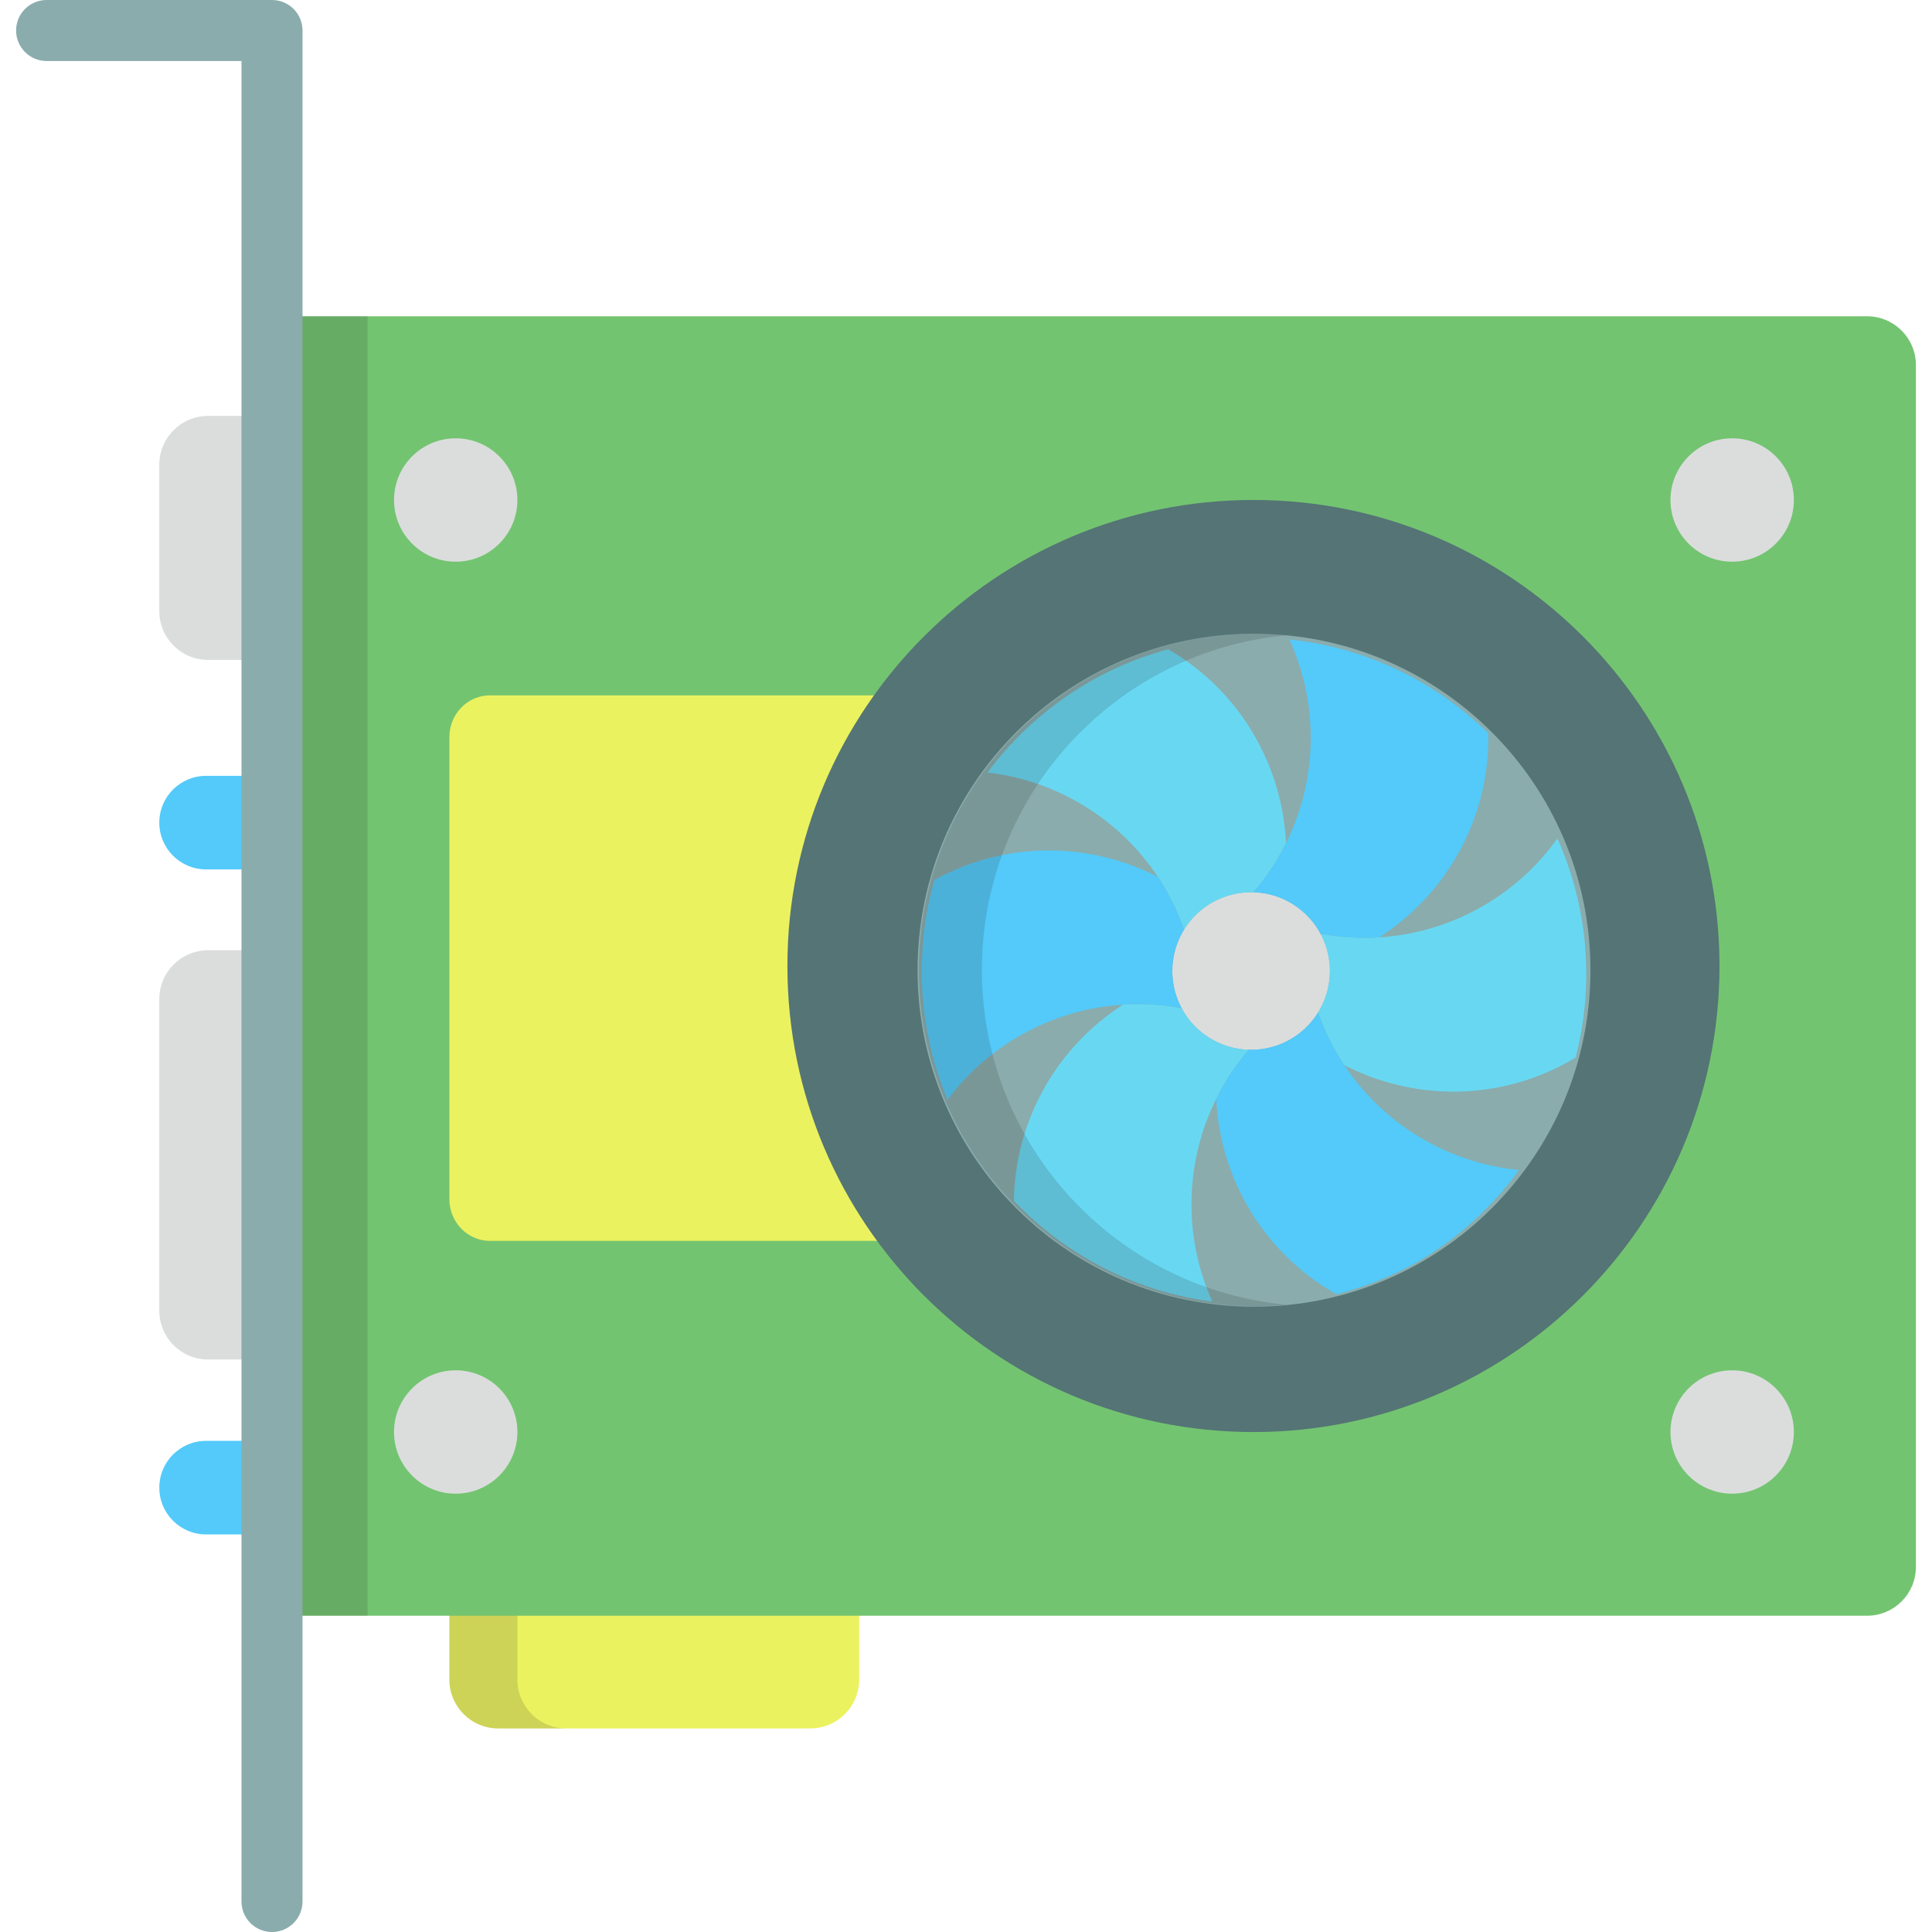
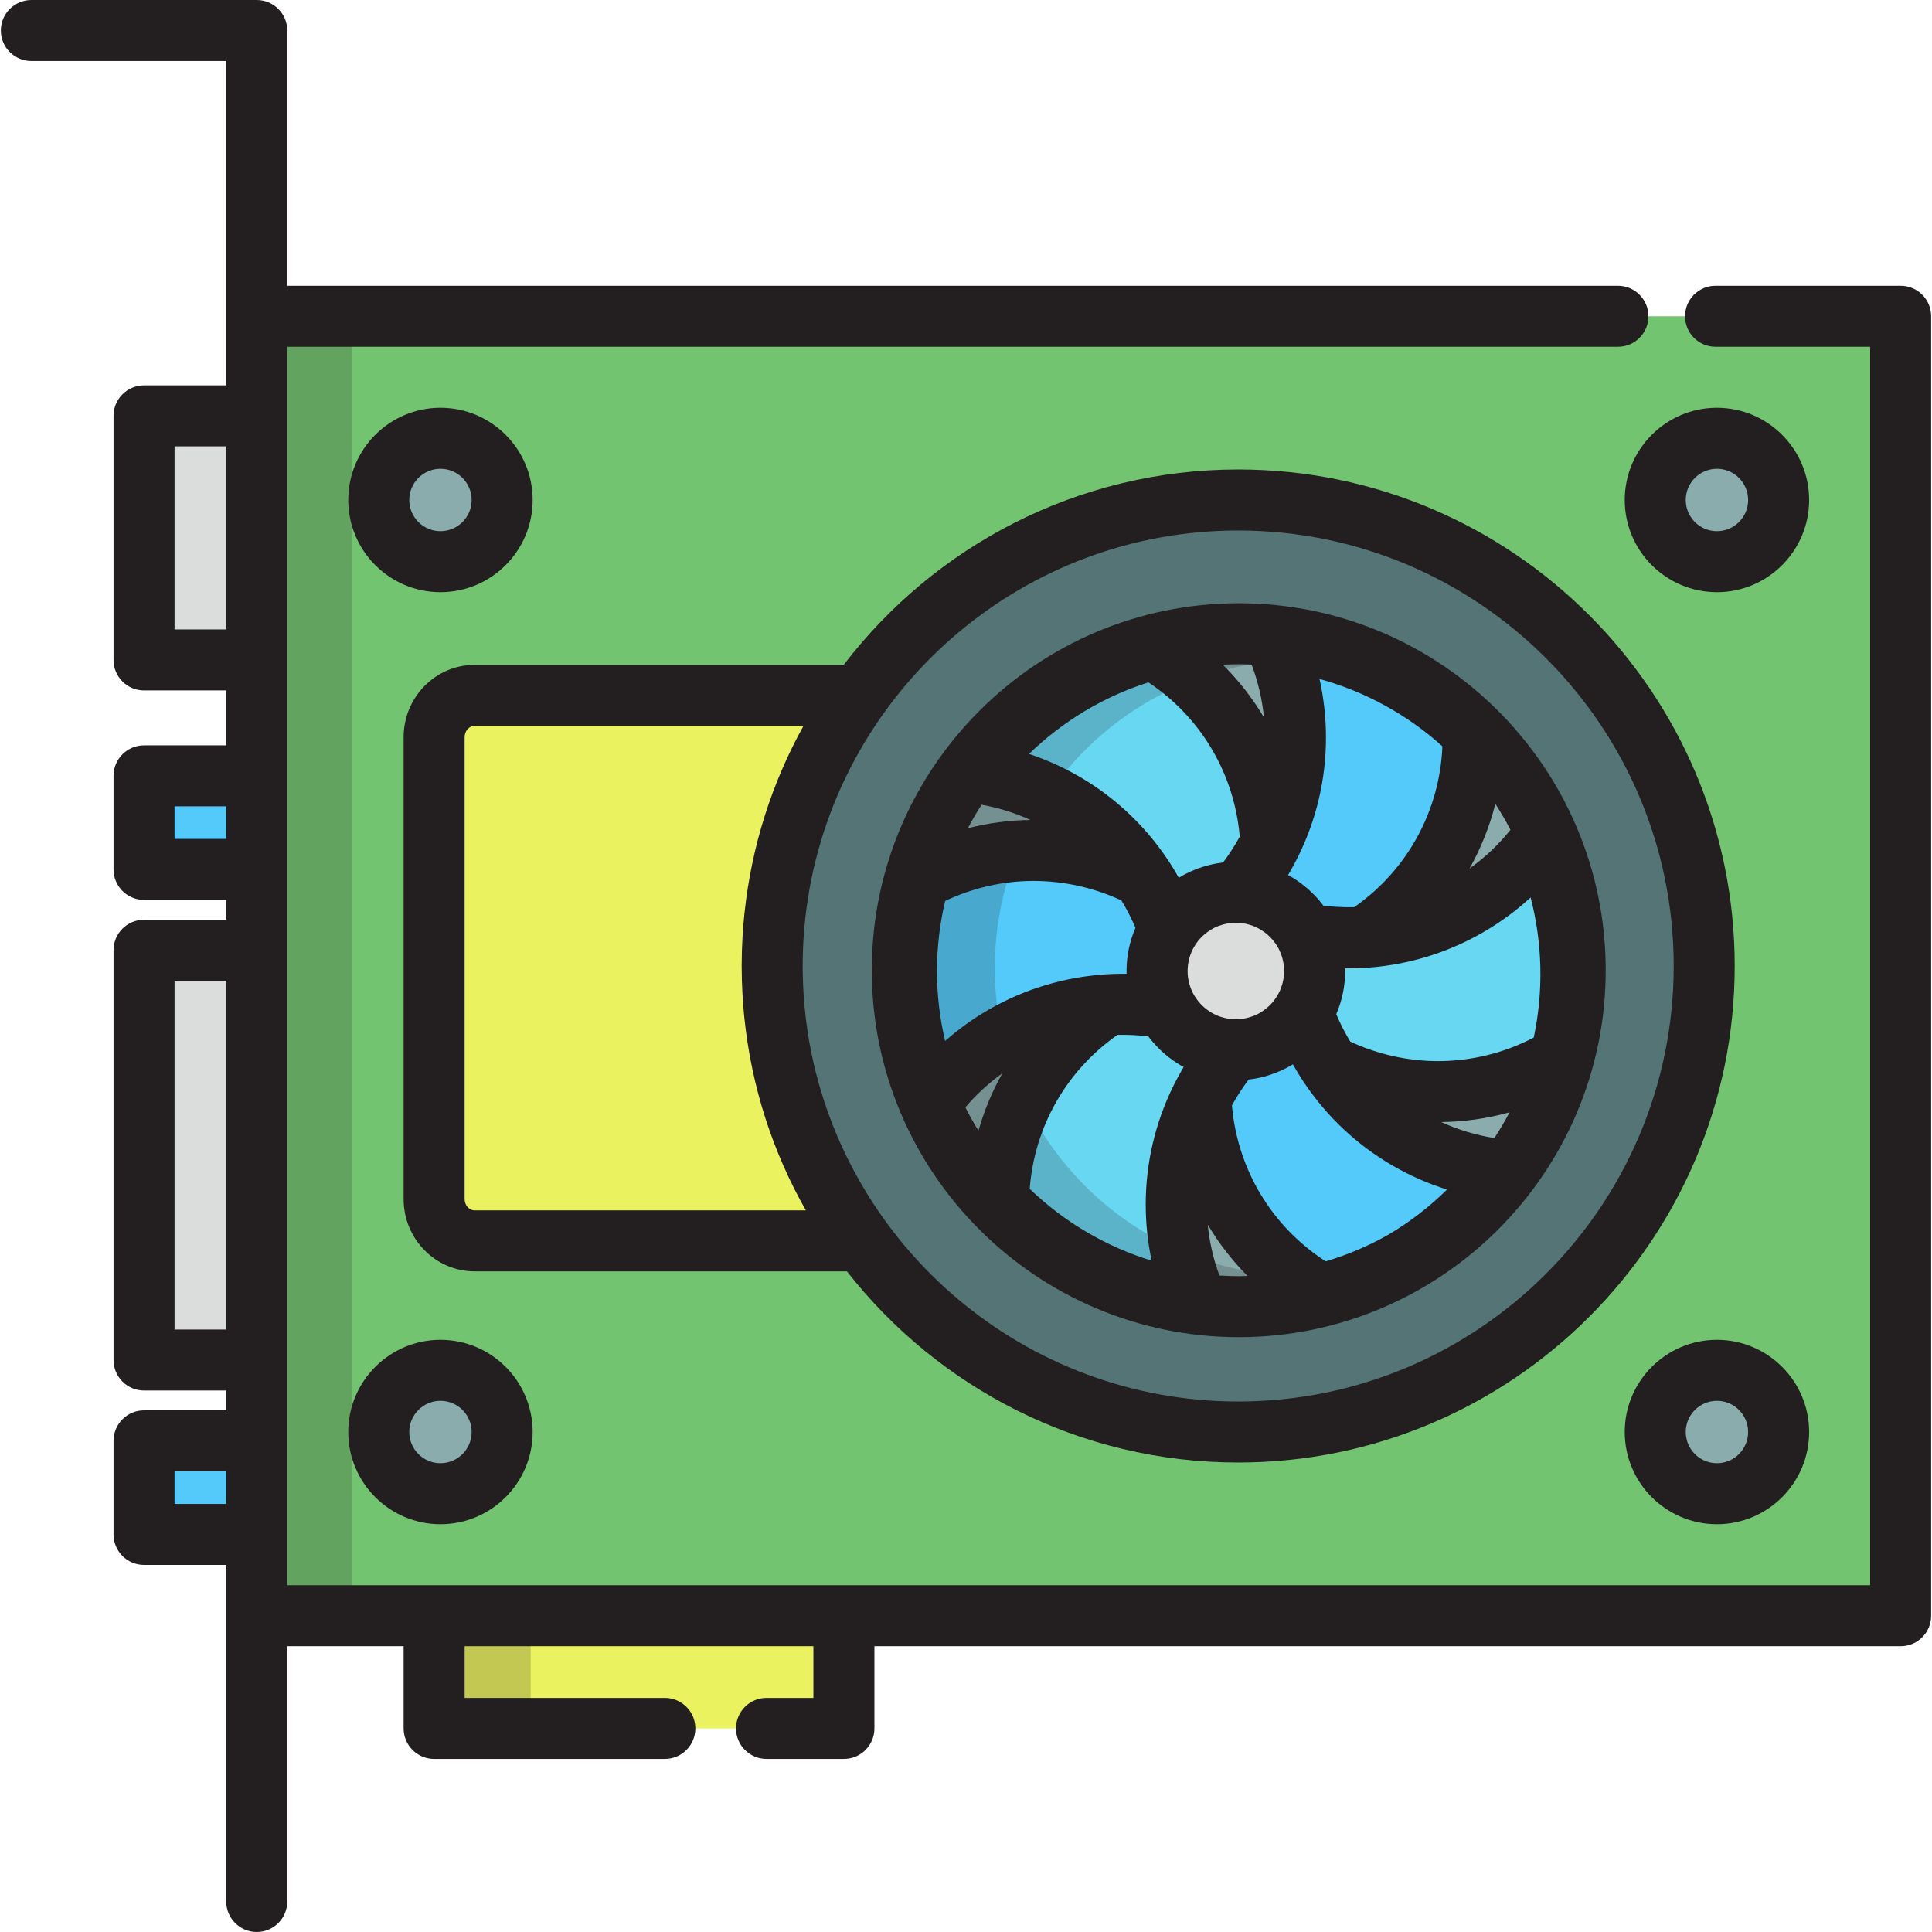
<svg xmlns="http://www.w3.org/2000/svg" version="1.1" id="Layer_1" viewBox="0 0 512 512" xml:space="preserve">
+   <polyline style="fill:#73C470;" points="454.641,83.815 503.692,83.815 503.692,428.185 68.039,428.185 68.039,83.815   428.769,83.815 " />
+   <circle style="fill:#547475;" cx="328.133" cy="256" r="123.494" />
+   <circle style="fill:#8AACAD;" cx="328.284" cy="257.11" r="89.163" />
+   <circle style="fill:#DBDDDD;" cx="327.518" cy="257.326" r="20.882" />
+   <path style="fill:#68D8F2;" d="M309.75,246.363c4.038-6.546,11.152-10.106,18.381-9.899c3.391-3.944,6.293-8.32,8.632-13.025  c-0.994-20.59-12.078-40.265-31.217-51.383c-19.415,5.243-36.202,16.952-47.895,32.668c8.29,0.954,16.526,3.571,24.213,8.01  C295.418,220.557,304.953,232.666,309.75,246.363z" />
+   <path style="fill:#53CAF9;" d="M266.064,274.565c13.553-7.827,28.809-10.029,43.067-7.336c-3.651-6.769-3.177-14.71,0.619-20.867  c-1.72-4.91-4.059-9.611-6.964-13.989c-18.044-9.287-40.209-9.657-59.211,0.844c-2.178,7.667-3.346,15.757-3.346,24.114  c0,12.085,2.443,23.61,6.854,34.111C252.047,284.775,258.409,278.983,266.064,274.565z" />
+   <path style="fill:#68D8F2;" d="M326.893,278.197c-7.686-0.224-14.326-4.604-17.762-10.969c-5.111-0.967-10.351-1.29-15.596-0.964  c-17.141,11.03-28.566,30.158-28.878,51.981c13.635,14.298,32.008,24.039,52.572,26.681c-3.539-7.863-5.518-16.581-5.518-25.765  C311.712,303.511,317.432,289.2,326.893,278.197z" />
+   <path style="fill:#53CAF9;" d="M373.161,301.929c-13.553-7.826-23.089-19.935-27.886-33.63c-4.038,6.546-11.152,10.107-18.381,9.899  c-3.391,3.944-6.293,8.32-8.632,13.025c0.996,20.643,12.135,40.368,31.362,51.471c0.168,0.098,0.338,0.191,0.51,0.286  c7.657-1.929,14.918-4.863,21.635-8.65c10.269-6.017,19.431-14.169,26.739-24.266C389.835,309.225,381.199,306.569,373.161,301.929z  " />
+   <path style="fill:#68D8F2;" d="M413.513,280.258c4.861-18.855,3.549-39.312-4.835-58.046c-5.061,7.093-11.678,13.244-19.718,17.886  c-13.551,7.826-28.807,10.028-43.065,7.335c3.649,6.769,3.177,14.709-0.619,20.867c1.72,4.91,4.059,9.611,6.964,13.989  c18.377,9.457,41.028,9.676,60.256-1.426C412.839,280.665,413.175,280.462,413.513,280.258z" />
+   <path style="fill:#53CAF9;" d="M361.489,248.395c17.381-11.184,28.893-30.693,28.893-52.897c0-0.396-0.007-0.789-0.015-1.184  c-13.897-13.635-32.27-22.728-52.684-24.836c3.611,7.929,5.63,16.736,5.63,26.019c0,15.651-5.72,29.962-15.181,40.965  c7.686,0.223,14.326,4.603,17.762,10.969C351.006,248.399,356.245,248.723,361.489,248.395z" />
  <g>
-     <path style="fill:#53CAF9;" d="M137.117,218.004c0,6.847-5.549,12.396-12.396,12.396h-70.11c-6.847,0-12.396-5.549-12.396-12.396   l0,0c0-6.847,5.549-12.396,12.396-12.396h70.11C131.568,205.608,137.117,211.157,137.117,218.004L137.117,218.004z" />
-     <path style="fill:#53CAF9;" d="M104.419,394.24c0,6.847-5.549,12.396-12.396,12.396H54.612c-6.847,0-12.396-5.549-12.396-12.396   l0,0c0-6.847,5.549-12.396,12.396-12.396h37.412C98.87,381.844,104.419,387.393,104.419,394.24L104.419,394.24z" />
+     <path style="fill:#EBF25F;" d="M204.633,256c0-26.744,8.504-51.5,22.949-71.718h-101.8c-5.928,0-10.735,4.963-10.735,11.08v122.397   c0,6.119,4.806,11.081,10.735,11.081h102.619C213.46,308.419,204.633,283.242,204.633,256z" />
+     <polyline style="fill:#EBF25F;" points="176.191,458.051 115.047,458.051 115.047,428.185 223.645,428.185 223.645,458.051    203.136,458.051  " />
+   </g>
+   <g style="opacity:0.2;">
+     <rect x="115.044" y="428.183" style="fill:#231F20;" width="25.598" height="29.866" />
  </g>
  <g>
-     <path style="fill:#DBDDDD;" d="M126.199,161.954c0,7.143-5.79,12.935-12.935,12.935H55.15c-7.144,0-12.935-5.792-12.935-12.935   v-38.804c0-7.143,5.79-12.935,12.935-12.935h58.114c7.144,0,12.935,5.792,12.935,12.935V161.954z" />
-     <path style="fill:#DBDDDD;" d="M108.234,347.352c0,7.143-5.79,12.935-12.935,12.935H55.15c-7.144,0-12.935-5.792-12.935-12.935   v-82.594c0-7.143,5.79-12.935,12.935-12.935h40.148c7.144,0,12.935,5.792,12.935,12.935V347.352z" />
+     <circle style="fill:#8AACAD;" cx="116.725" cy="132.506" r="16.35" />
+     <circle style="fill:#8AACAD;" cx="116.725" cy="379.494" r="16.35" />
+     <circle style="fill:#8AACAD;" cx="455.001" cy="132.506" r="16.35" />
+     <circle style="fill:#8AACAD;" cx="455.001" cy="379.494" r="16.35" />
  </g>
-   <path style="fill:#EBF25F;" d="M227.687,373.221c0-7.143-5.79-12.935-12.935-12.935h-82.728c-7.144,0-12.935,5.792-12.935,12.935  v71.896c0,7.144,5.79,12.935,12.935,12.935h82.728c7.144,0,12.935-5.79,12.935-12.935V373.221z" />
-   <path style="opacity:0.15;fill:#231F20;enable-background:new    ;" d="M137.117,445.117v-71.896c0-7.143,5.79-12.935,12.935-12.935  h-18.028c-7.144,0-12.935,5.792-12.935,12.935v71.896c0,7.144,5.79,12.935,12.935,12.935h18.028  C142.907,458.051,137.117,452.261,137.117,445.117z" />
-   <path style="fill:#73C470;" d="M494.799,83.815h-5.12H85.017h-5.12c-7.143,0-12.935,5.792-12.935,12.935V415.25  c0,7.143,5.792,12.935,12.935,12.935h5.12h404.662h5.12c7.144,0,12.935-5.792,12.935-12.935V96.75  C507.734,89.606,501.943,83.815,494.799,83.815z" />
-   <path style="fill:#EBF25F;" d="M229.155,256c0-26.744,8.504-51.5,22.949-71.718h-122.28c-5.929,0-10.736,4.963-10.736,11.08v122.397  c0,6.119,4.806,11.081,10.736,11.081h123.098C237.982,308.419,229.155,283.242,229.155,256z" />
+   <rect x="38.174" y="205.608" style="fill:#53CAF9;" width="29.865" height="24.792" />
  <g>
-     <circle style="fill:#DBDDDD;" cx="120.767" cy="132.506" r="16.348" />
-     <circle style="fill:#DBDDDD;" cx="120.767" cy="379.494" r="16.348" />
-     <circle style="fill:#DBDDDD;" cx="459.043" cy="132.506" r="16.348" />
-     <circle style="fill:#DBDDDD;" cx="459.043" cy="379.494" r="16.348" />
+     <rect x="38.174" y="110.215" style="fill:#DBDDDD;" width="29.865" height="64.674" />
+     <rect x="38.174" y="251.818" style="fill:#DBDDDD;" width="29.865" height="108.598" />
  </g>
-   <path style="fill:#8AACAD;" d="M72.082,512c-4.466,0-8.084-3.618-8.084-8.084V16.168H12.351c-4.465,0-8.084-3.618-8.084-8.084  S7.886,0,12.351,0h59.732c4.465,0,8.084,3.618,8.084,8.084v495.832C80.166,508.382,76.547,512,72.082,512z" />
-   <circle style="fill:#547475;" cx="332.175" cy="256" r="123.505" />
-   <circle style="fill:#8AACAD;" cx="332.326" cy="257.11" r="89.163" />
-   <circle style="fill:#DBDDDD;" cx="331.56" cy="257.326" r="20.883" />
-   <path style="fill:#68D8F2;" d="M313.792,246.363c4.038-6.546,11.152-10.106,18.381-9.899c3.391-3.944,6.294-8.32,8.633-13.025  c-0.994-20.59-12.079-40.265-31.217-51.383c-19.416,5.243-36.203,16.952-47.895,32.668c8.289,0.954,16.525,3.571,24.212,8.01  C299.461,220.557,308.995,232.666,313.792,246.363z" />
-   <path style="fill:#53CAF9;" d="M270.107,274.565c13.553-7.827,28.808-10.029,43.067-7.336c-3.651-6.769-3.177-14.71,0.618-20.867  c-1.72-4.91-4.059-9.611-6.964-13.989c-18.044-9.287-40.209-9.657-59.21,0.844c-2.178,7.667-3.346,15.757-3.346,24.114  c0,12.085,2.443,23.61,6.855,34.111C256.089,284.775,262.452,278.983,270.107,274.565z" />
-   <path style="fill:#68D8F2;" d="M330.937,278.197c-7.688-0.224-14.327-4.604-17.763-10.969c-5.112-0.967-10.352-1.29-15.597-0.964  c-17.14,11.03-28.566,30.158-28.878,51.981c13.636,14.298,32.009,24.039,52.573,26.681c-3.539-7.863-5.518-16.581-5.518-25.765  C315.756,303.511,321.475,289.2,330.937,278.197z" />
-   <path style="fill:#53CAF9;" d="M377.203,301.929c-13.553-7.826-23.089-19.935-27.886-33.63c-4.038,6.546-11.151,10.107-18.38,9.899  c-3.393,3.944-6.294,8.32-8.633,13.025c0.996,20.643,12.135,40.368,31.364,51.471c0.168,0.098,0.338,0.191,0.509,0.286  c7.657-1.929,14.918-4.863,21.637-8.65c10.269-6.017,19.431-14.169,26.738-24.266C393.878,309.225,385.241,306.569,377.203,301.929z  " />
-   <path style="fill:#68D8F2;" d="M417.555,280.258c4.861-18.855,3.55-39.312-4.834-58.046c-5.061,7.093-11.679,13.244-19.718,17.886  c-13.552,7.826-28.808,10.028-43.066,7.335c3.65,6.769,3.177,14.709-0.619,20.867c1.721,4.91,4.06,9.611,6.964,13.989  c18.377,9.457,41.028,9.676,60.256-1.426C416.881,280.665,417.217,280.462,417.555,280.258z" />
-   <path style="fill:#53CAF9;" d="M365.532,248.395c17.38-11.184,28.893-30.693,28.893-52.897c0-0.396-0.008-0.789-0.015-1.184  c-13.898-13.635-32.27-22.728-52.685-24.836c3.611,7.929,5.63,16.736,5.63,26.019c0,15.651-5.72,29.962-15.181,40.965  c7.688,0.223,14.326,4.603,17.762,10.969C355.049,248.399,360.288,248.723,365.532,248.395z" />
-   <g style="opacity:0.15;">
-     <rect x="80.163" y="83.817" style="fill:#231F20;" width="17.246" height="344.366" />
+   <rect x="38.174" y="381.844" style="fill:#53CAF9;" width="29.865" height="24.792" />
+   <g>
+     <path style="fill:#231F20;" d="M503.692,75.731h-49.051c-4.466,0-8.084,3.618-8.084,8.084c0,4.466,3.618,8.084,8.084,8.084h40.966   v328.202H223.645H115.047H76.123v-13.465v-24.792v-21.423V251.823V230.4v-24.792v-30.72v-64.674V91.899h352.646   c4.466,0,8.084-3.618,8.084-8.084c0-4.466-3.618-8.084-8.084-8.084H76.123V8.084C76.123,3.618,72.505,0,68.039,0H8.308   C3.843,0,0.224,3.618,0.224,8.084s3.618,8.084,8.084,8.084h51.646v67.647v18.316H38.174c-4.466,0-8.084,3.618-8.084,8.084v64.674   c0,4.466,3.618,8.084,8.084,8.084h21.781v14.552H38.174c-4.466,0-8.084,3.618-8.084,8.084V230.4c0,4.466,3.618,8.084,8.084,8.084   h21.781v5.255H38.174c-4.466,0-8.084,3.618-8.084,8.084v108.598c0,4.466,3.618,8.084,8.084,8.084h21.781v5.255H38.174   c-4.466,0-8.084,3.618-8.084,8.084v24.792c0,4.466,3.618,8.084,8.084,8.084h21.781v13.465v75.731c0,4.466,3.618,8.084,8.084,8.084   s8.084-3.618,8.084-8.084v-67.647h30.84v21.782c0,4.466,3.618,8.084,8.084,8.084h61.144c4.466,0,8.084-3.618,8.084-8.084   s-3.618-8.084-8.084-8.084h-53.059v-13.698h92.429v13.698h-12.425c-4.466,0-8.084,3.618-8.084,8.084s3.618,8.084,8.084,8.084   h20.509c4.466,0,8.084-3.618,8.084-8.084v-21.782h271.963c4.466,0,8.084-3.618,8.084-8.084V83.815   C511.776,79.349,508.157,75.731,503.692,75.731z M46.258,166.804v-48.505h13.697v48.505H46.258z M46.258,222.316v-8.623h13.697   v8.623H46.258z M46.258,352.337v-92.429h13.697v92.429H46.258z M46.258,398.552v-8.623h13.697v8.623H46.258z" />
+     <path style="fill:#231F20;" d="M116.725,156.934c13.473,0,24.434-10.96,24.434-24.433s-10.961-24.434-24.434-24.434   s-24.434,10.961-24.434,24.434S103.253,156.934,116.725,156.934z M116.725,124.236c4.558,0,8.265,3.707,8.265,8.265   c0,4.556-3.707,8.264-8.265,8.264s-8.265-3.708-8.265-8.264C108.46,127.943,112.168,124.236,116.725,124.236z" />
+     <path style="fill:#231F20;" d="M116.725,403.932c13.473,0,24.434-10.96,24.434-24.433s-10.961-24.434-24.434-24.434   S92.292,366.027,92.292,379.5C92.292,392.972,103.253,403.932,116.725,403.932z M116.725,371.234c4.558,0,8.265,3.708,8.265,8.265   c0,4.556-3.707,8.264-8.265,8.264s-8.265-3.708-8.265-8.264C108.46,374.942,112.168,371.234,116.725,371.234z" />
+     <path style="fill:#231F20;" d="M455.005,108.068c-13.473,0-24.434,10.961-24.434,24.434s10.961,24.433,24.434,24.433   s24.434-10.96,24.434-24.433S468.478,108.068,455.005,108.068z M455.005,140.766c-4.558,0-8.265-3.708-8.265-8.264   c0-4.558,3.707-8.265,8.265-8.265s8.265,3.707,8.265,8.265C463.271,137.058,459.564,140.766,455.005,140.766z" />
+     <path style="fill:#231F20;" d="M455.005,403.932c13.473,0,24.434-10.96,24.434-24.433s-10.961-24.434-24.434-24.434   s-24.434,10.961-24.434,24.434S441.533,403.932,455.005,403.932z M455.005,371.234c4.558,0,8.265,3.708,8.265,8.265   c0,4.556-3.707,8.264-8.265,8.264s-8.265-3.708-8.265-8.264C446.74,374.942,450.448,371.234,455.005,371.234z" />
+     <path style="fill:#231F20;" d="M328.279,354.359c53.623,0,97.249-43.625,97.249-97.247s-43.626-97.247-97.249-97.247   c-53.622,0-97.247,43.625-97.247,97.247S274.657,354.359,328.279,354.359z M260.134,213.266c4.481,0.801,8.815,2.147,12.956,4.036   c-5.6,0.066-11.176,0.801-16.594,2.181C257.618,217.351,258.834,215.28,260.134,213.266z M396.017,301.594   c-4.872-0.766-9.577-2.185-14.068-4.232c6.128-0.071,12.213-0.946,18.094-2.582C398.81,297.122,397.467,299.395,396.017,301.594z    M319.62,247.277c0.19-0.149,0.382-0.295,0.58-0.433c0.212-0.149,0.432-0.285,0.653-0.419c0.18-0.11,0.355-0.227,0.54-0.329   c0.402-0.219,0.815-0.416,1.238-0.59c0.125-0.052,0.257-0.093,0.384-0.141c0.352-0.132,0.71-0.252,1.076-0.354   c0.122-0.033,0.245-0.065,0.369-0.095c0.417-0.101,0.84-0.184,1.27-0.245c0.07-0.01,0.138-0.024,0.208-0.032   c0.525-0.065,1.057-0.101,1.596-0.101l0.147,0.002c0.124,0.002,0.245,0.013,0.366,0.018c0.469,0.019,0.933,0.064,1.393,0.134   c0.08,0.012,0.161,0.023,0.24,0.037c1.067,0.184,2.102,0.498,3.077,0.939c0.009,0.003,0.016,0.008,0.024,0.012   c0.472,0.215,0.929,0.46,1.372,0.731c0.044,0.027,0.088,0.053,0.132,0.08c0.896,0.561,1.721,1.231,2.459,1.998   c0.055,0.057,0.107,0.117,0.161,0.176c0.301,0.326,0.585,0.668,0.853,1.026c0.06,0.081,0.124,0.161,0.182,0.244   c0.302,0.425,0.585,0.866,0.836,1.33c0,0.001,0.001,0.002,0.001,0.003c0.253,0.47,0.469,0.954,0.659,1.445   c0.029,0.074,0.055,0.15,0.082,0.224c0.168,0.462,0.314,0.931,0.427,1.407c0.008,0.031,0.017,0.063,0.024,0.094   c0.247,1.071,0.356,2.168,0.323,3.261c0,0.006-0.001,0.012-0.001,0.018c-0.016,0.539-0.068,1.076-0.152,1.609   c-0.002,0.018-0.005,0.037-0.009,0.054c-0.175,1.079-0.487,2.139-0.937,3.152c-0.011,0.026-0.025,0.05-0.037,0.075   c-0.197,0.438-0.427,0.862-0.676,1.279c-0.058,0.097-0.115,0.195-0.177,0.29c-0.233,0.366-0.483,0.717-0.747,1.054   c-0.054,0.069-0.102,0.143-0.157,0.211c-0.291,0.357-0.605,0.689-0.928,1.009c-0.161,0.157-0.331,0.305-0.5,0.454   c-0.183,0.163-0.371,0.321-0.563,0.473c-0.192,0.151-0.387,0.3-0.587,0.44c-0.207,0.144-0.42,0.277-0.635,0.409   c-0.185,0.114-0.366,0.235-0.558,0.34c-0.399,0.217-0.808,0.412-1.229,0.585c-0.133,0.055-0.271,0.098-0.405,0.149   c-0.345,0.128-0.694,0.247-1.051,0.345c-0.127,0.036-0.257,0.068-0.386,0.099c-0.41,0.099-0.825,0.181-1.246,0.24   c-0.077,0.011-0.151,0.026-0.227,0.034c-0.523,0.064-1.053,0.1-1.59,0.1l-0.147-0.002c-0.124-0.001-0.245-0.014-0.368-0.018   c-0.472-0.019-0.939-0.065-1.4-0.135c-0.077-0.012-0.153-0.022-0.229-0.035c-1.072-0.185-2.112-0.5-3.09-0.943   c0,0-0.001,0-0.001-0.001c-0.482-0.218-0.946-0.469-1.397-0.744c-0.039-0.024-0.078-0.046-0.115-0.07   c-0.899-0.562-1.729-1.234-2.467-2.005c-0.054-0.056-0.103-0.115-0.156-0.172c-0.302-0.326-0.586-0.669-0.854-1.027   c-0.061-0.082-0.124-0.162-0.183-0.245c-0.296-0.416-0.572-0.848-0.819-1.303c-0.027-0.051-0.053-0.103-0.081-0.153   c-0.077-0.144-0.142-0.294-0.213-0.441c-0.186-0.391-0.354-0.789-0.497-1.193c-0.026-0.071-0.054-0.142-0.079-0.215   c-0.336-0.998-0.549-2.029-0.631-3.068c-0.001-0.01-0.001-0.02-0.001-0.03c-0.039-0.504-0.045-1.012-0.024-1.518   c0.002-0.046,0.004-0.093,0.008-0.138c0.026-0.506,0.079-1.01,0.165-1.511c0.001-0.006,0.002-0.013,0.003-0.019   c0.181-1.04,0.493-2.062,0.929-3.04c0.021-0.045,0.044-0.089,0.065-0.135c0.186-0.404,0.399-0.799,0.63-1.185   c0.059-0.099,0.119-0.199,0.18-0.296c0.233-0.368,0.484-0.719,0.748-1.056c0.054-0.068,0.101-0.141,0.156-0.209   c0.292-0.357,0.606-0.69,0.93-1.01c0.158-0.156,0.327-0.302,0.494-0.449C319.236,247.591,319.425,247.43,319.62,247.277z    M342.029,230.716c0.653-1.143,1.276-2.3,1.864-3.474c0.035-0.069,0.075-0.135,0.11-0.205c0.023-0.046,0.038-0.095,0.059-0.141   c4.784-9.695,7.335-20.43,7.335-31.397c0-5.292-0.572-10.492-1.711-15.564c12.016,3.305,23.223,9.418,32.565,17.842   c-0.702,17.12-9.283,32.785-23.355,42.623c-0.212,0.005-0.424,0.018-0.636,0.022c-0.44,0.005-0.881,0.012-1.319,0.006   c-0.181-0.002-0.362-0.009-0.543-0.013c-0.784-0.016-1.565-0.052-2.345-0.101c-0.456-0.029-0.912-0.055-1.368-0.096   c-0.296-0.026-0.592-0.064-0.888-0.094c-0.363-0.039-0.727-0.082-1.09-0.127c-0.06-0.081-0.126-0.157-0.188-0.237   c-0.236-0.307-0.473-0.612-0.721-0.91c-0.108-0.129-0.221-0.253-0.33-0.382c-0.221-0.257-0.443-0.512-0.673-0.76   c-0.106-0.114-0.215-0.225-0.322-0.338c-0.249-0.261-0.501-0.52-0.76-0.771c-0.089-0.086-0.179-0.171-0.269-0.257   c-0.296-0.281-0.597-0.556-0.905-0.825c-0.056-0.05-0.113-0.098-0.169-0.148c-0.366-0.316-0.742-0.622-1.124-0.919l0,0   c-1.224-0.952-2.523-1.812-3.893-2.561c0.148-0.248,0.286-0.5,0.431-0.749C341.866,231,341.948,230.858,342.029,230.716z    M406.457,274.959c-7.824,4.095-16.528,6.249-25.32,6.249h-0.003c-8.011,0-16.015-1.783-23.283-5.17   c-0.181-0.296-0.359-0.596-0.535-0.896c-0.157-0.269-0.319-0.536-0.472-0.807c-0.348-0.621-0.687-1.247-1.011-1.882   c-0.123-0.238-0.235-0.482-0.354-0.722c-0.217-0.439-0.432-0.879-0.638-1.325c-0.124-0.269-0.241-0.542-0.361-0.813   c-0.122-0.277-0.239-0.556-0.357-0.834c1.512-3.509,2.354-7.372,2.354-11.428c0-0.244-0.012-0.484-0.018-0.726   c0.377,0.005,0.756,0.009,1.132,0.009c12.385,0,24.63-3.29,35.408-9.514c4.585-2.646,8.803-5.742,12.625-9.263   C408.771,249.895,409.082,262.656,406.457,274.959z M312.997,283.943c-0.654,1.144-1.278,2.303-1.866,3.479   c-0.035,0.068-0.074,0.133-0.108,0.202c-0.023,0.045-0.037,0.094-0.058,0.139c-4.784,9.695-7.336,20.431-7.336,31.399   c0,5.069,0.527,10.057,1.573,14.928c-12.037-3.683-23.156-10.204-32.314-19.03c1.218-16.392,9.712-31.333,23.242-40.798   c0.213-0.005,0.427-0.018,0.641-0.022c0.437-0.005,0.872-0.012,1.307-0.006c0.194,0.002,0.387,0.01,0.581,0.014   c0.681,0.014,1.361,0.041,2.04,0.081c0.552,0.033,1.105,0.067,1.656,0.116c0.283,0.025,0.565,0.06,0.848,0.091   c0.373,0.04,0.745,0.084,1.117,0.13c0.054,0.072,0.113,0.14,0.168,0.212c0.241,0.317,0.487,0.629,0.742,0.936   c0.107,0.128,0.218,0.251,0.327,0.377c0.222,0.258,0.444,0.514,0.675,0.763c0.106,0.115,0.216,0.226,0.323,0.34   c0.248,0.261,0.5,0.518,0.758,0.77c0.089,0.087,0.18,0.172,0.271,0.259c0.295,0.28,0.596,0.555,0.903,0.822   c0.057,0.05,0.114,0.1,0.172,0.15c1.541,1.326,3.219,2.497,5.015,3.478c-0.148,0.248-0.287,0.501-0.432,0.751   C313.159,283.661,313.078,283.802,312.997,283.943z M297.173,238.623c0.181,0.298,0.359,0.596,0.535,0.897   c0.157,0.268,0.318,0.534,0.471,0.805c0.349,0.621,0.688,1.249,1.013,1.884c0.12,0.233,0.229,0.47,0.345,0.704   c0.221,0.446,0.44,0.894,0.649,1.347c0.121,0.261,0.234,0.525,0.349,0.788c0.125,0.283,0.245,0.568,0.365,0.854   c-1.512,3.509-2.354,7.372-2.354,11.428c0,0.244,0.012,0.484,0.018,0.727c-0.313-0.004-0.625,0.003-0.938,0.003   c-0.149,0-0.297,0.001-0.446,0.002c-0.516,0.003-1.034,0.01-1.55,0.025c-0.415,0.011-0.83,0.028-1.245,0.046   c-0.279,0.013-0.558,0.024-0.838,0.039c-0.172,0.01-0.345,0.014-0.516,0.025c-0.073,0.004-0.144,0.022-0.218,0.028   c-10.792,0.731-21.355,3.889-30.793,9.339c-4.154,2.398-8.013,5.173-11.552,8.301c-1.434-6.033-2.156-12.23-2.156-18.533   c0-6.285,0.729-12.518,2.17-18.575c7.318-3.475,15.347-5.298,23.422-5.298C281.913,233.457,289.911,235.238,297.173,238.623z    M265.613,284.463c-2.683,4.785-4.803,9.88-6.318,15.19c-1.244-2.009-2.394-4.081-3.462-6.201   C258.722,290.059,261.988,287.05,265.613,284.463z M326.931,292.151c0.178-0.314,0.351-0.629,0.536-0.94   c0.292-0.492,0.595-0.977,0.902-1.459c0.244-0.383,0.495-0.761,0.748-1.137c0.235-0.35,0.47-0.701,0.714-1.046   c0.196-0.279,0.4-0.552,0.601-0.827c0.161-0.218,0.323-0.434,0.487-0.65c0.06-0.008,0.12-0.018,0.18-0.026   c0.397-0.05,0.791-0.105,1.184-0.169c0.177-0.029,0.352-0.063,0.528-0.095c0.29-0.054,0.578-0.11,0.864-0.172   c0.264-0.057,0.527-0.119,0.788-0.182c0.175-0.043,0.349-0.087,0.523-0.134c0.358-0.095,0.712-0.195,1.066-0.303   c0.047-0.015,0.095-0.03,0.142-0.045c2.266-0.706,4.43-1.676,6.439-2.906c0.101,0.182,0.211,0.36,0.314,0.541   c0.169,0.297,0.342,0.593,0.516,0.888c0.207,0.351,0.416,0.703,0.63,1.051c0.204,0.333,0.412,0.662,0.621,0.992   c0.19,0.299,0.379,0.598,0.573,0.895c0.072,0.11,0.14,0.223,0.213,0.333c0.029,0.044,0.066,0.083,0.096,0.127   c6.004,8.988,14.024,16.563,23.52,22.045c4.591,2.651,9.388,4.756,14.355,6.307c-4.692,4.647-9.953,8.69-15.735,12.083   c-5.203,2.928-10.708,5.258-16.406,6.948c-14.262-9.196-23.388-24.347-24.854-41.31   C326.628,292.688,326.779,292.42,326.931,292.151z M389.449,230.168c3.004-5.364,5.31-11.114,6.834-17.126   c1.442,2.218,2.778,4.51,4.002,6.869C397.156,223.828,393.525,227.255,389.449,230.168z M328.089,222.52   c-0.176,0.309-0.347,0.622-0.528,0.928c-0.294,0.497-0.602,0.986-0.912,1.475c-0.24,0.378-0.489,0.75-0.738,1.122   c-0.236,0.351-0.471,0.703-0.716,1.049c-0.195,0.277-0.398,0.549-0.598,0.822c-0.161,0.22-0.326,0.437-0.489,0.654   c-0.06,0.006-0.119,0.018-0.179,0.026c-0.398,0.05-0.793,0.105-1.186,0.17c-0.177,0.029-0.351,0.063-0.527,0.095   c-0.29,0.054-0.579,0.11-0.866,0.172c-0.264,0.057-0.527,0.119-0.789,0.182c-0.175,0.043-0.348,0.087-0.521,0.134   c-0.359,0.095-0.716,0.196-1.07,0.305c-0.045,0.014-0.091,0.028-0.136,0.043c-2.268,0.706-4.432,1.676-6.444,2.908   c-0.101-0.182-0.21-0.359-0.314-0.54c-0.17-0.299-0.343-0.596-0.517-0.893c-0.206-0.35-0.414-0.7-0.626-1.046   c-0.206-0.336-0.416-0.669-0.627-1.002c-0.188-0.295-0.375-0.591-0.567-0.884c-0.073-0.112-0.142-0.225-0.217-0.337   c-0.029-0.044-0.067-0.083-0.097-0.127c-6.004-8.986-14.023-16.562-23.519-22.044c-4.231-2.443-8.644-4.424-13.209-5.934   c8.939-8.664,19.81-15.205,31.655-18.968c13.878,9.233,22.749,24.185,24.192,40.873   C328.396,221.976,328.243,222.248,328.089,222.52z M323.151,338.012c-1.599-4.347-2.635-8.847-3.085-13.461   c2.928,4.923,6.453,9.483,10.514,13.581c-0.766,0.022-1.53,0.058-2.301,0.058C326.555,338.191,324.848,338.118,323.151,338.012z    M331.683,176.122c1.712,4.511,2.809,9.193,3.275,14c-3.02-5.079-6.676-9.777-10.902-13.976c1.398-0.072,2.806-0.11,4.222-0.11   C329.421,176.034,330.554,176.074,331.683,176.122z" />
+     <path style="fill:#231F20;" d="M328.132,387.583c72.555,0,131.583-59.029,131.583-131.583s-59.029-131.583-131.583-131.583   c-42.571,0-80.48,20.328-104.546,51.781h-97.804c-10.377,0-18.819,8.597-18.819,19.164v122.397   c0,10.568,8.442,19.165,18.819,19.165h98.664C248.551,367.74,286.067,387.583,328.132,387.583z M328.132,140.585   c63.64,0,115.415,51.775,115.415,115.415s-51.775,115.415-115.415,115.415c-56.541,0-103.713-40.869-113.534-94.619   c-0.05-0.275-0.099-0.55-0.148-0.826c-0.181-1.037-0.347-2.078-0.501-3.125c-0.115-0.792-0.23-1.586-0.329-2.381   c-0.073-0.58-0.136-1.163-0.201-1.745c-0.096-0.882-0.184-1.764-0.26-2.651c-0.033-0.378-0.072-0.756-0.101-1.135   c-0.096-1.268-0.168-2.54-0.224-3.815c-0.015-0.355-0.028-0.709-0.041-1.065c-0.046-1.348-0.079-2.699-0.079-4.055   c0-1.332,0.031-2.661,0.077-3.987c0.012-0.356,0.025-0.71,0.041-1.065c0.054-1.257,0.123-2.511,0.217-3.762   c0.024-0.313,0.056-0.622,0.082-0.933c0.08-0.954,0.172-1.906,0.276-2.856c0.06-0.555,0.122-1.11,0.191-1.663   c0.092-0.749,0.197-1.496,0.304-2.243c0.154-1.068,0.32-2.131,0.503-3.189c0.063-0.363,0.125-0.727,0.191-1.089   C224.414,181.459,271.587,140.585,328.132,140.585z M213.558,320.756h-87.776c-1.461,0-2.651-1.344-2.651-2.997V195.362   c0-1.651,1.19-2.995,2.651-2.995h87.145c-8.422,15.191-13.682,31.814-15.573,49.122c-0.047,0.433-0.1,0.864-0.143,1.299   c-0.064,0.644-0.117,1.29-0.172,1.936c-0.056,0.664-0.11,1.328-0.156,1.995c-0.039,0.558-0.074,1.117-0.107,1.676   c-0.046,0.807-0.083,1.617-0.114,2.428c-0.017,0.449-0.039,0.899-0.052,1.348c-0.037,1.273-0.059,2.549-0.059,3.83   c0,1.298,0.024,2.59,0.061,3.879c0.013,0.458,0.035,0.915,0.053,1.373c0.032,0.815,0.07,1.629,0.116,2.44   c0.033,0.575,0.069,1.148,0.109,1.72c0.046,0.653,0.1,1.303,0.156,1.953c0.057,0.675,0.112,1.35,0.18,2.022   c0.017,0.174,0.04,0.347,0.058,0.521C199.162,287.873,204.664,305.089,213.558,320.756z" />
  </g>
-   <path style="opacity:0.15;fill:#231F20;enable-background:new    ;" d="M260.209,257.057c0-46.398,35.466-84.498,80.766-88.706  c-2.748-0.254-5.526-0.401-8.341-0.401c-49.212,0-89.107,39.895-89.107,89.107s39.895,89.107,89.107,89.107  c2.814,0,5.593-0.147,8.341-0.401C295.676,341.556,260.209,303.455,260.209,257.057z" />
+   <g style="opacity:0.2;">
+     <rect x="76.121" y="90.813" style="fill:#231F20;" width="17.246" height="337.37" />
+   </g>
+   <g style="opacity:0.2;">
+     <path style="fill:#231F20;" d="M263.624,256.539c0-42.225,32.052-76.96,73.154-81.211c-2.794-0.289-5.628-0.44-8.497-0.44   c-45.095,0-81.651,36.556-81.651,81.651s36.556,81.651,81.651,81.651c2.869,0,5.703-0.152,8.497-0.44   C295.677,333.498,263.624,298.764,263.624,256.539z" />
+   </g>
</svg>
